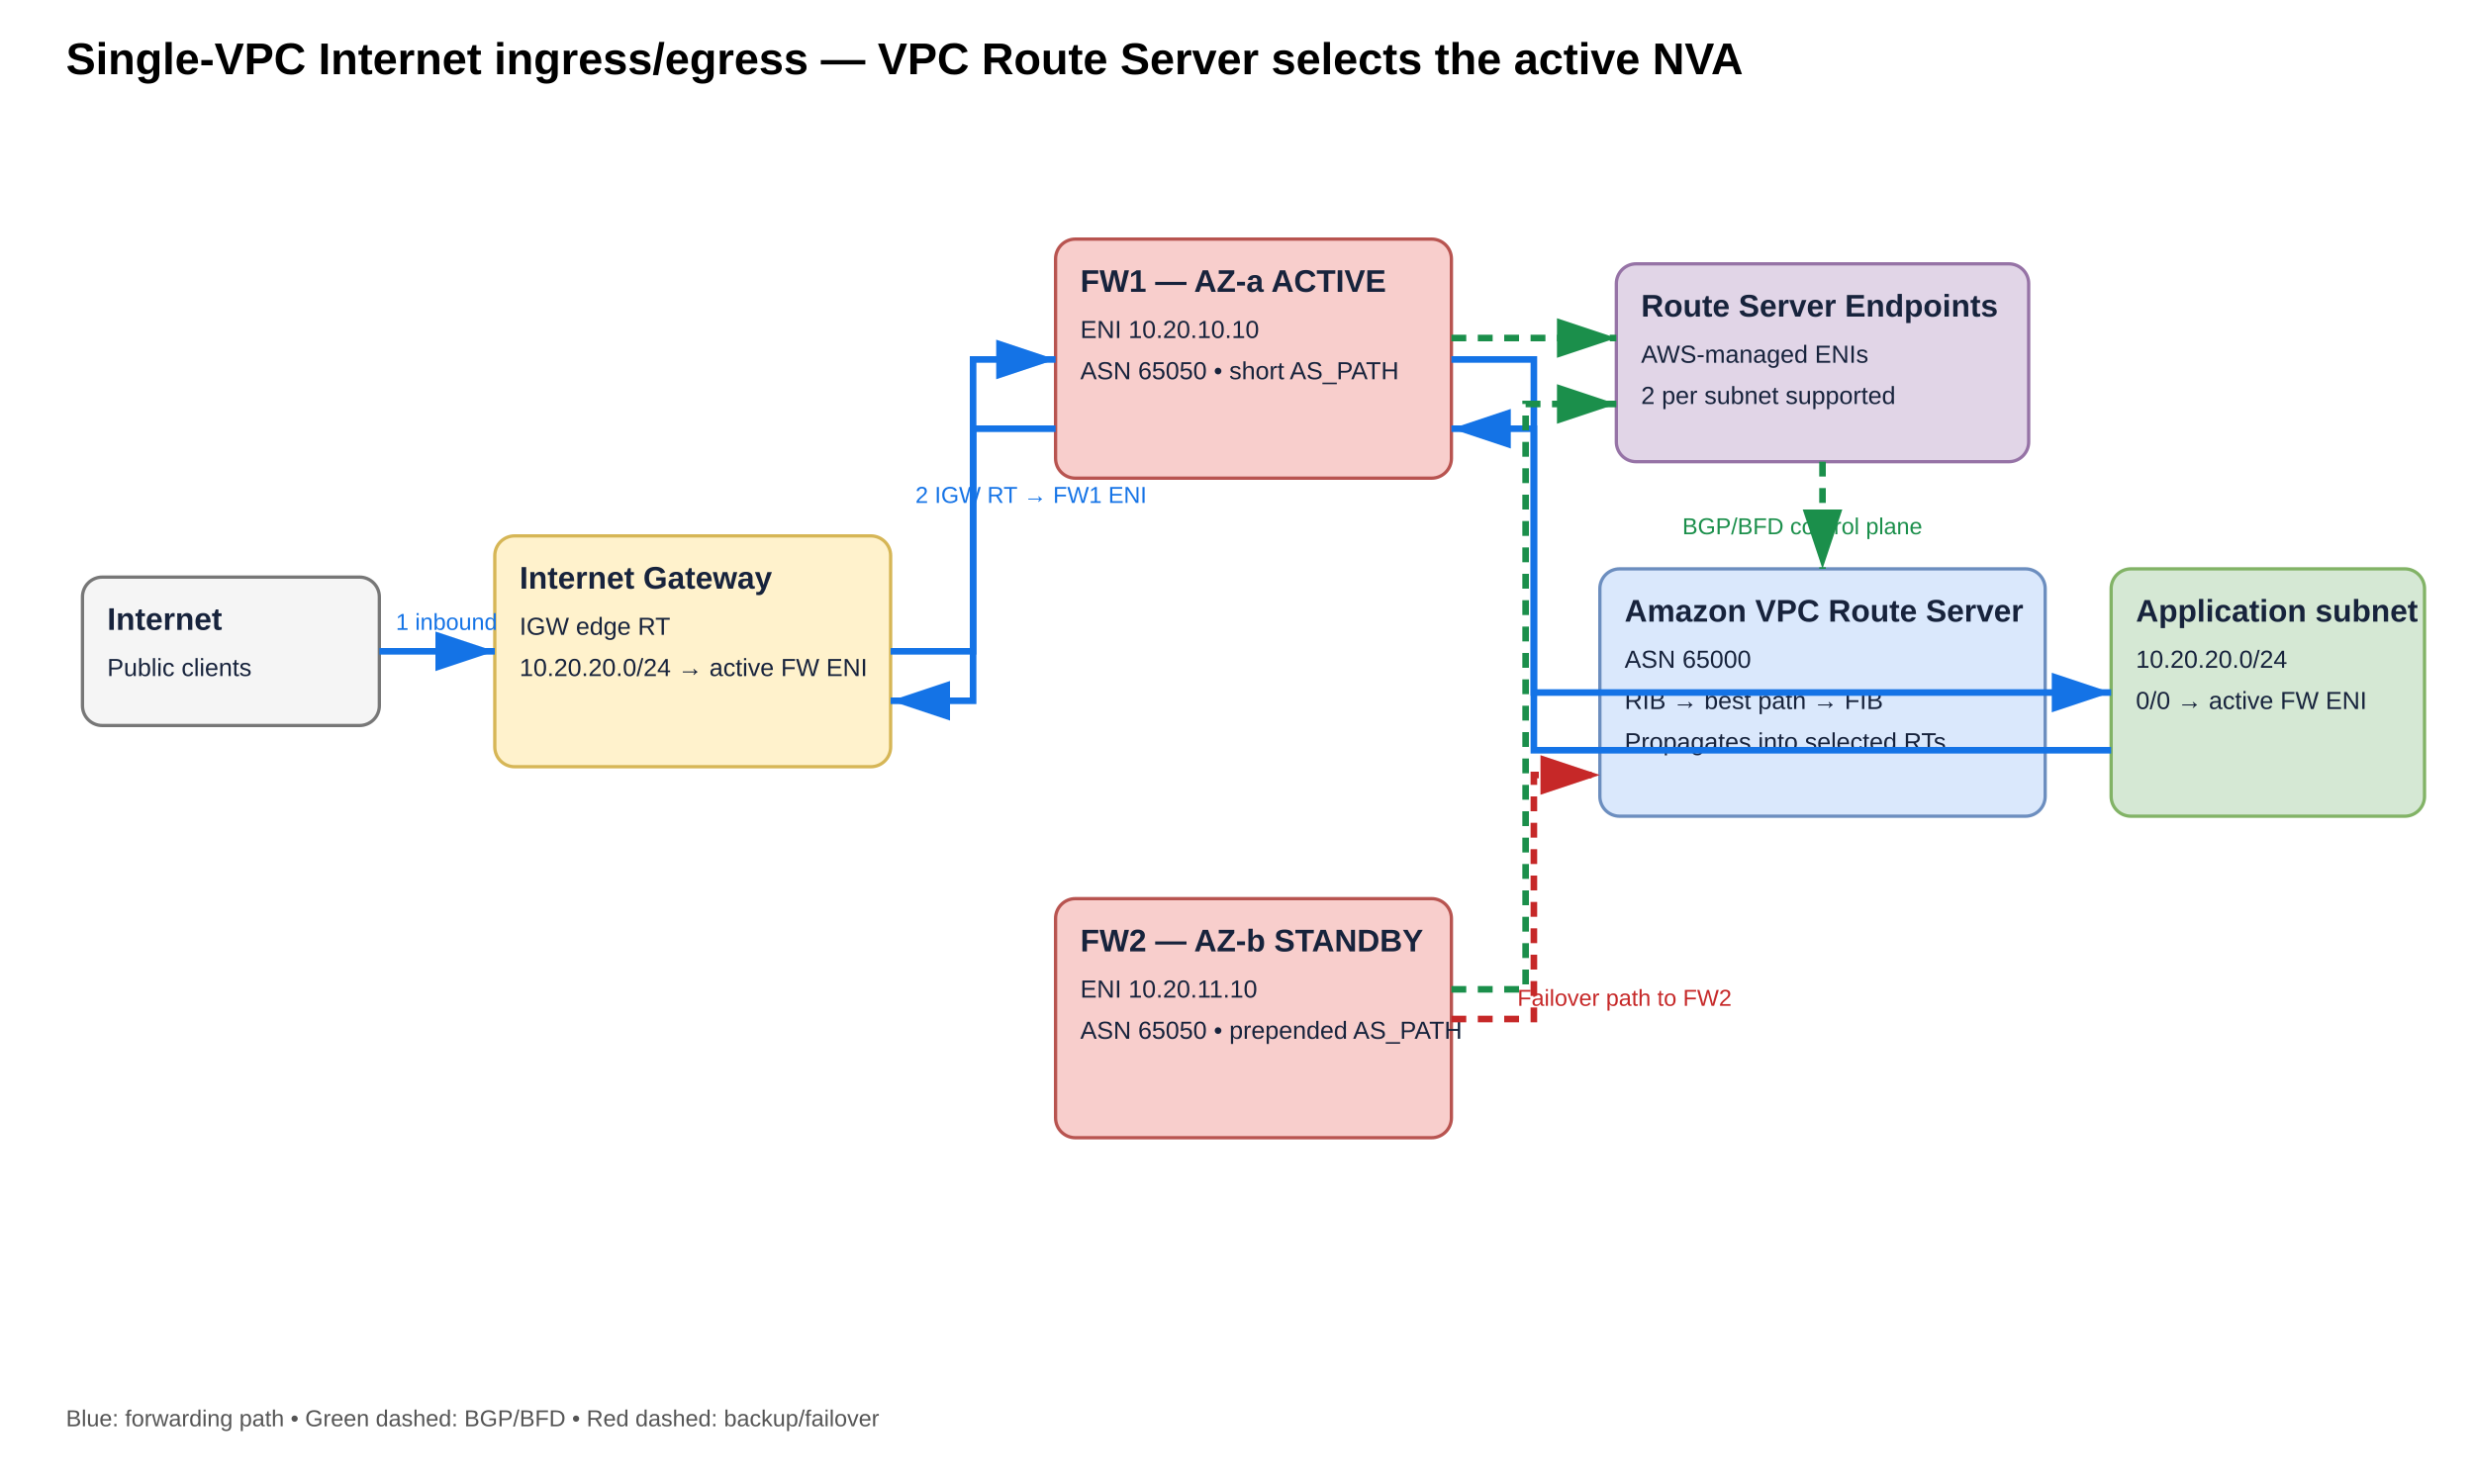
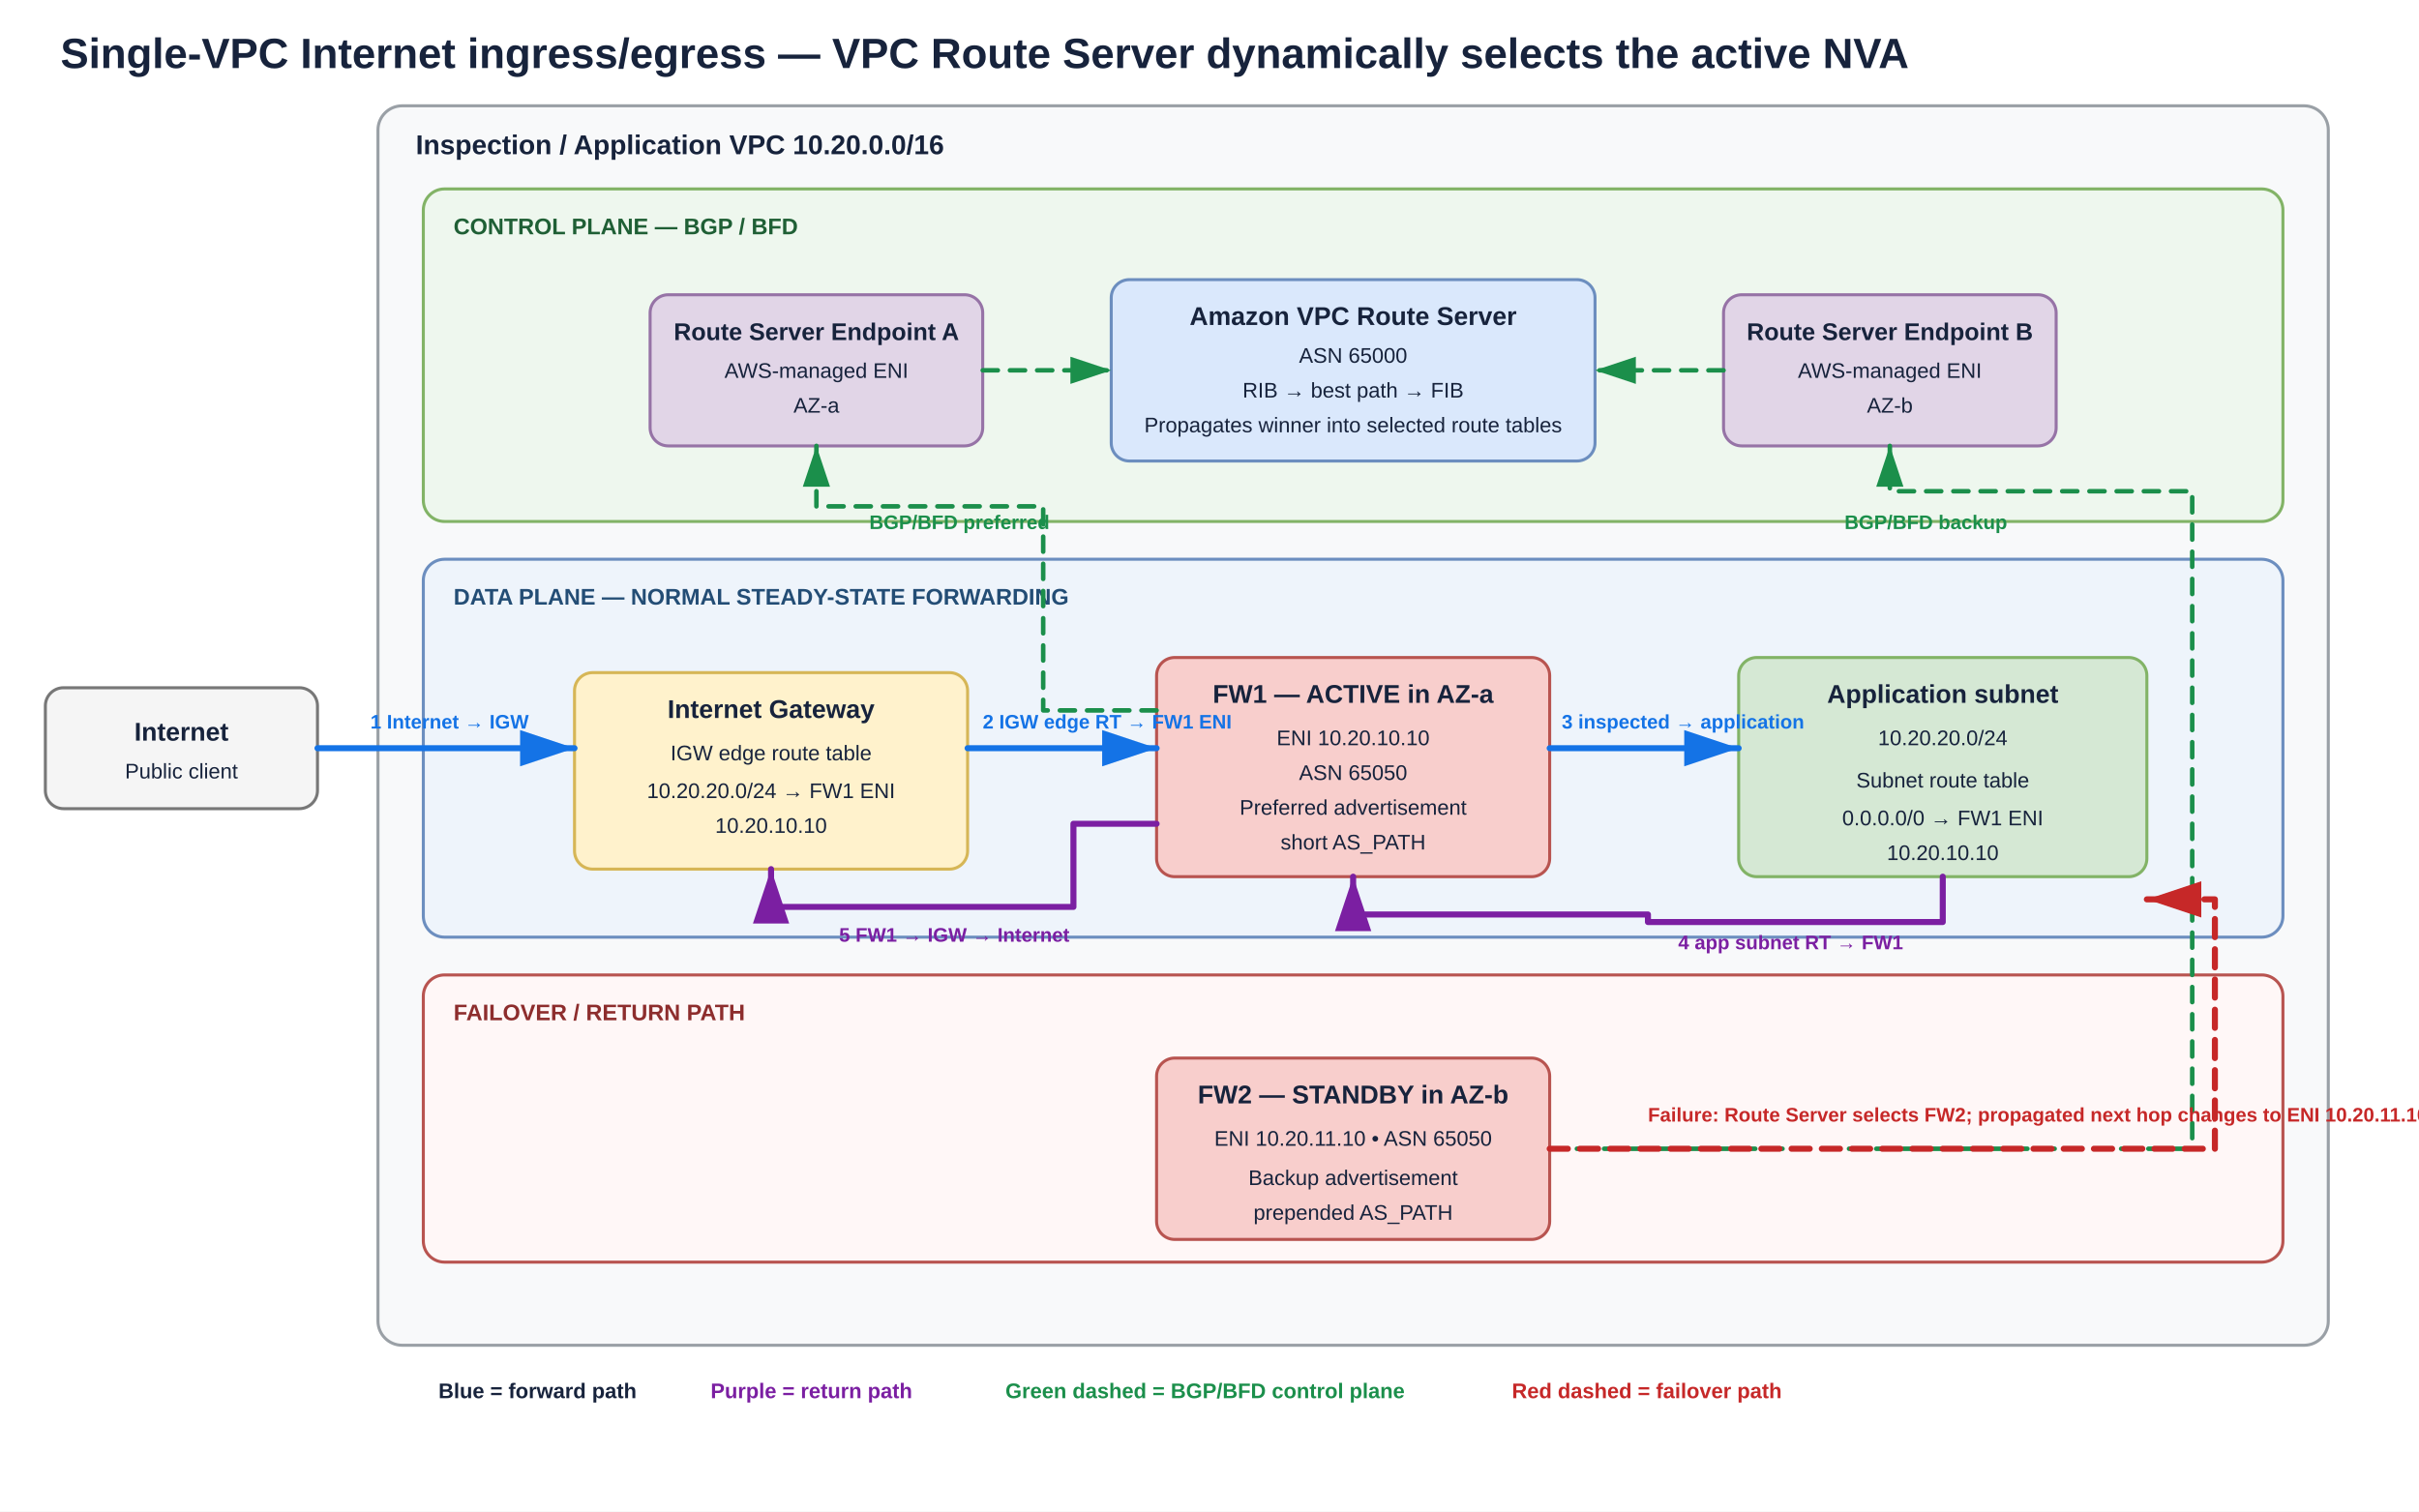
- <svg xmlns="http://www.w3.org/2000/svg" width="1500" height="900" viewBox="0 0 1500 900">
+ <svg xmlns="http://www.w3.org/2000/svg" width="1600" height="1000" viewBox="0 0 1600 1000">
  <defs>
-     <marker id="b" markerWidth="10" markerHeight="10" refX="9" refY="3" orient="auto">
+     <marker id="blue" markerWidth="10" markerHeight="10" refX="9" refY="3" orient="auto">
      <path d="M0,0 L0,6 L9,3z" fill="#1473e6" />
    </marker>
-     <marker id="g" markerWidth="10" markerHeight="10" refX="9" refY="3" orient="auto">
+     <marker id="purple" markerWidth="10" markerHeight="10" refX="9" refY="3" orient="auto">
+       <path d="M0,0 L0,6 L9,3z" fill="#7b1fa2" />
+     </marker>
+     <marker id="green" markerWidth="10" markerHeight="10" refX="9" refY="3" orient="auto">
      <path d="M0,0 L0,6 L9,3z" fill="#1b8f4b" />
    </marker>
-     <marker id="r" markerWidth="10" markerHeight="10" refX="9" refY="3" orient="auto">
+     <marker id="red" markerWidth="10" markerHeight="10" refX="9" refY="3" orient="auto">
      <path d="M0,0 L0,6 L9,3z" fill="#c62828" />
    </marker>
  </defs>
-   <rect width="100%" height="100%" fill="white" />
-   <text x="40" y="45" font-family="Arial" font-size="27" font-weight="700">Single-VPC Internet ingress/egress — VPC Route Server selects the active NVA</text>
-   <g font-family="Arial" fill="#17233c">
-     <rect x="50" y="350" width="180" height="90" rx="12" fill="#f5f5f5" stroke="#777" stroke-width="2" />
-     <text x="65" y="382" font-size="19" font-weight="700">Internet</text>
-     <text x="65" y="410" font-size="15">Public clients</text>
-     <rect x="300" y="325" width="240" height="140" rx="12" fill="#fff2cc" stroke="#d6b656" stroke-width="2" />
-     <text x="315" y="357" font-size="19" font-weight="700">Internet Gateway</text>
-     <text x="315" y="385" font-size="15">IGW edge RT</text>
-     <text x="315" y="410" font-size="15">10.20.20.0/24 → active FW ENI</text>
-     <rect x="640" y="145" width="240" height="145" rx="12" fill="#f8cecc" stroke="#b85450" stroke-width="2" />
-     <text x="655" y="177" font-size="19" font-weight="700">FW1 — AZ-a ACTIVE</text>
-     <text x="655" y="205" font-size="15">ENI 10.20.10.10</text>
-     <text x="655" y="230" font-size="15">ASN 65050 • short AS_PATH</text>
-     <rect x="640" y="545" width="240" height="145" rx="12" fill="#f8cecc" stroke="#b85450" stroke-width="2" />
-     <text x="655" y="577" font-size="19" font-weight="700">FW2 — AZ-b STANDBY</text>
-     <text x="655" y="605" font-size="15">ENI 10.20.11.10</text>
-     <text x="655" y="630" font-size="15">ASN 65050 • prepended AS_PATH</text>
-     <rect x="980" y="160" width="250" height="120" rx="12" fill="#e1d5e7" stroke="#9673a6" stroke-width="2" />
-     <text x="995" y="192" font-size="19" font-weight="700">Route Server Endpoints</text>
-     <text x="995" y="220" font-size="15">AWS-managed ENIs</text>
-     <text x="995" y="245" font-size="15">2 per subnet supported</text>
-     <rect x="970" y="345" width="270" height="150" rx="12" fill="#dae8fc" stroke="#6c8ebf" stroke-width="2" />
-     <text x="985" y="377" font-size="19" font-weight="700">Amazon VPC Route Server</text>
-     <text x="985" y="405" font-size="15">ASN 65000</text>
-     <text x="985" y="430" font-size="15">RIB → best path → FIB</text>
-     <text x="985" y="455" font-size="15">Propagates into selected RTs</text>
-     <rect x="1280" y="345" width="190" height="150" rx="12" fill="#d5e8d4" stroke="#82b366" stroke-width="2" />
-     <text x="1295" y="377" font-size="19" font-weight="700">Application subnet</text>
-     <text x="1295" y="405" font-size="15">10.20.20.0/24</text>
-     <text x="1295" y="430" font-size="15">0/0 → active FW ENI</text>
+   <rect width="1600" height="1000" fill="#ffffff" />
+   <text x="40" y="45" font-family="Arial" font-size="28" font-weight="700" fill="#17233c">Single-VPC Internet ingress/egress — VPC Route Server dynamically selects the active NVA</text>
+   <rect x="250" y="70" width="1290" height="820" rx="16" fill="#f8f9fa" stroke="#9aa0a6" stroke-width="2" />
+   <text x="275" y="102" font-family="Arial" font-size="18" font-weight="700" fill="#17233c">Inspection / Application VPC 10.20.0.0/16</text>
+   <rect x="280" y="125" width="1230" height="220" rx="14" fill="#eef7ee" stroke="#82b366" stroke-width="2" />
+   <text x="300" y="155" font-family="Arial" font-size="15" font-weight="700" fill="#1f5f35">CONTROL PLANE — BGP / BFD</text>
+   <rect x="430" y="195" width="220" height="100" rx="12" fill="#e1d5e7" stroke="#9673a6" stroke-width="2" />
+   <text x="540" y="225" text-anchor="middle" font-family="Arial" font-size="16" font-weight="700" fill="#17233c">Route Server Endpoint A</text>
+   <text x="540" y="250" text-anchor="middle" font-family="Arial" font-size="14" fill="#17233c">AWS-managed ENI</text>
+   <text x="540" y="273" text-anchor="middle" font-family="Arial" font-size="14" fill="#17233c">AZ-a</text>
+   <rect x="735" y="185" width="320" height="120" rx="12" fill="#dae8fc" stroke="#6c8ebf" stroke-width="2" />
+   <text x="895" y="215" text-anchor="middle" font-family="Arial" font-size="17" font-weight="700" fill="#17233c">Amazon VPC Route Server</text>
+   <text x="895" y="240" text-anchor="middle" font-family="Arial" font-size="14" fill="#17233c">ASN 65000</text>
+   <text x="895" y="263" text-anchor="middle" font-family="Arial" font-size="14" fill="#17233c">RIB → best path → FIB</text>
+   <text x="895" y="286" text-anchor="middle" font-family="Arial" font-size="14" fill="#17233c">Propagates winner into selected route tables</text>
+   <rect x="1140" y="195" width="220" height="100" rx="12" fill="#e1d5e7" stroke="#9673a6" stroke-width="2" />
+   <text x="1250" y="225" text-anchor="middle" font-family="Arial" font-size="16" font-weight="700" fill="#17233c">Route Server Endpoint B</text>
+   <text x="1250" y="250" text-anchor="middle" font-family="Arial" font-size="14" fill="#17233c">AWS-managed ENI</text>
+   <text x="1250" y="273" text-anchor="middle" font-family="Arial" font-size="14" fill="#17233c">AZ-b</text>
+   <rect x="280" y="370" width="1230" height="250" rx="14" fill="#eef4fb" stroke="#6c8ebf" stroke-width="2" />
+   <text x="300" y="400" font-family="Arial" font-size="15" font-weight="700" fill="#234d75">DATA PLANE — NORMAL STEADY-STATE FORWARDING</text>
+   <rect x="380" y="445" width="260" height="130" rx="12" fill="#fff2cc" stroke="#d6b656" stroke-width="2" />
+   <text x="510" y="475" text-anchor="middle" font-family="Arial" font-size="17" font-weight="700" fill="#17233c">Internet Gateway</text>
+   <text x="510" y="503" text-anchor="middle" font-family="Arial" font-size="14" fill="#17233c">IGW edge route table</text>
+   <text x="510" y="528" text-anchor="middle" font-family="Arial" font-size="14" fill="#17233c">10.20.20.0/24 → FW1 ENI</text>
+   <text x="510" y="551" text-anchor="middle" font-family="Arial" font-size="14" fill="#17233c">10.20.10.10</text>
+   <rect x="765" y="435" width="260" height="145" rx="12" fill="#f8cecc" stroke="#b85450" stroke-width="2" />
+   <text x="895" y="465" text-anchor="middle" font-family="Arial" font-size="17" font-weight="700" fill="#17233c">FW1 — ACTIVE in AZ-a</text>
+   <text x="895" y="493" text-anchor="middle" font-family="Arial" font-size="14" fill="#17233c">ENI 10.20.10.10</text>
+   <text x="895" y="516" text-anchor="middle" font-family="Arial" font-size="14" fill="#17233c">ASN 65050</text>
+   <text x="895" y="539" text-anchor="middle" font-family="Arial" font-size="14" fill="#17233c">Preferred advertisement</text>
+   <text x="895" y="562" text-anchor="middle" font-family="Arial" font-size="14" fill="#17233c">short AS_PATH</text>
+   <rect x="1150" y="435" width="270" height="145" rx="12" fill="#d5e8d4" stroke="#82b366" stroke-width="2" />
+   <text x="1285" y="465" text-anchor="middle" font-family="Arial" font-size="17" font-weight="700" fill="#17233c">Application subnet</text>
+   <text x="1285" y="493" text-anchor="middle" font-family="Arial" font-size="14" fill="#17233c">10.20.20.0/24</text>
+   <text x="1285" y="521" text-anchor="middle" font-family="Arial" font-size="14" fill="#17233c">Subnet route table</text>
+   <text x="1285" y="546" text-anchor="middle" font-family="Arial" font-size="14" fill="#17233c">0.0.0.0/0 → FW1 ENI</text>
+   <text x="1285" y="569" text-anchor="middle" font-family="Arial" font-size="14" fill="#17233c">10.20.10.10</text>
+   <rect x="280" y="645" width="1230" height="190" rx="14" fill="#fff7f7" stroke="#b85450" stroke-width="2" />
+   <text x="300" y="675" font-family="Arial" font-size="15" font-weight="700" fill="#8d2d2d">FAILOVER / RETURN PATH</text>
+   <rect x="765" y="700" width="260" height="120" rx="12" fill="#f8cecc" stroke="#b85450" stroke-width="2" />
+   <text x="895" y="730" text-anchor="middle" font-family="Arial" font-size="17" font-weight="700" fill="#17233c">FW2 — STANDBY in AZ-b</text>
+   <text x="895" y="758" text-anchor="middle" font-family="Arial" font-size="14" fill="#17233c">ENI 10.20.11.10 • ASN 65050</text>
+   <text x="895" y="784" text-anchor="middle" font-family="Arial" font-size="14" fill="#17233c">Backup advertisement</text>
+   <text x="895" y="807" text-anchor="middle" font-family="Arial" font-size="14" fill="#17233c">prepended AS_PATH</text>
+   <rect x="30" y="455" width="180" height="80" rx="12" fill="#f5f5f5" stroke="#777777" stroke-width="2" />
+   <text x="120" y="490" text-anchor="middle" font-family="Arial" font-size="17" font-weight="700" fill="#17233c">Internet</text>
+   <text x="120" y="515" text-anchor="middle" font-family="Arial" font-size="14" fill="#17233c">Public client</text>
+   <g fill="none" stroke-linejoin="round" stroke-linecap="round">
+     <path d="M210 495 H380" stroke="#1473e6" stroke-width="4" marker-end="url(#blue)" />
+     <path d="M640 495 H765" stroke="#1473e6" stroke-width="4" marker-end="url(#blue)" />
+     <path d="M1025 495 H1150" stroke="#1473e6" stroke-width="4" marker-end="url(#blue)" />
+     <path d="M1285 580 V610 H1090 V610 H1090 V605 H895 V580" stroke="#7b1fa2" stroke-width="4" marker-end="url(#purple)" />
+     <path d="M765 545 H710 V600 H510 V575" stroke="#7b1fa2" stroke-width="4" marker-end="url(#purple)" />
+     <path d="M765 470 H690 V335 H540 V295" stroke="#1b8f4b" stroke-width="3" stroke-dasharray="10 8" marker-end="url(#green)" />
+     <path d="M1025 760 H1450 V325 H1250 V295" stroke="#1b8f4b" stroke-width="3" stroke-dasharray="10 8" marker-end="url(#green)" />
+     <path d="M650 245 H735" stroke="#1b8f4b" stroke-width="3" stroke-dasharray="10 8" marker-end="url(#green)" />
+     <path d="M1140 245 H1055" stroke="#1b8f4b" stroke-width="3" stroke-dasharray="10 8" marker-end="url(#green)" />
+     <path d="M1025 760 H1465 V595 H1420" stroke="#c62828" stroke-width="4" stroke-dasharray="12 8" marker-end="url(#red)" />
  </g>
-   <g fill="none" stroke-width="4">
-     <path d="M230 395 H300" stroke="#1473e6" marker-end="url(#b)" />
-     <path d="M540 395 H590 V218 H640" stroke="#1473e6" marker-end="url(#b)" />
-     <path d="M880 218 H930 V420 H1280" stroke="#1473e6" marker-end="url(#b)" />
-     <path d="M1280 455 H930 V260 H880" stroke="#1473e6" marker-end="url(#b)" />
-     <path d="M640 260 H590 V425 H540" stroke="#1473e6" marker-end="url(#b)" />
-     <path d="M880 205 H980" stroke="#1b8f4b" stroke-dasharray="9 7" marker-end="url(#g)" />
-     <path d="M880 600 H925 V245 H980" stroke="#1b8f4b" stroke-dasharray="9 7" marker-end="url(#g)" />
-     <path d="M1105 280 V345" stroke="#1b8f4b" stroke-dasharray="9 7" marker-end="url(#g)" />
-     <path d="M880 618 H930 V470 H970" stroke="#c62828" stroke-dasharray="9 7" marker-end="url(#r)" />
+   <g font-family="Arial" font-size="13" font-weight="700">
+     <text x="245" y="482" fill="#1473e6">1  Internet → IGW</text>
+     <text x="650" y="482" fill="#1473e6">2  IGW edge RT → FW1 ENI</text>
+     <text x="1033" y="482" fill="#1473e6">3  inspected → application</text>
+     <text x="1110" y="628" fill="#7b1fa2">4  app subnet RT → FW1</text>
+     <text x="555" y="623" fill="#7b1fa2">5  FW1 → IGW → Internet</text>
+     <text x="575" y="350" fill="#1b8f4b">BGP/BFD preferred</text>
+     <text x="1220" y="350" fill="#1b8f4b">BGP/BFD backup</text>
+     <text x="1090" y="742" fill="#c62828">Failure: Route Server selects FW2; propagated next hop changes to ENI 10.20.11.10</text>
  </g>
-   <g font-family="Arial" font-size="14">
-     <text x="240" y="382" fill="#1473e6">1 inbound</text>
-     <text x="555" y="305" fill="#1473e6">2 IGW RT → FW1 ENI</text>
-     <text x="1020" y="324" fill="#1b8f4b">BGP/BFD control plane</text>
-     <text x="920" y="610" fill="#c62828">Failover path to FW2</text>
-   </g>
-   <text x="40" y="865" font-family="Arial" font-size="14" fill="#555">Blue: forwarding path • Green dashed: BGP/BFD • Red dashed: backup/failover</text>
+   <text x="290" y="925" font-family="Arial" font-size="14" font-weight="700" fill="#17233c">Blue = forward path</text>
+   <text x="470" y="925" font-family="Arial" font-size="14" font-weight="700" fill="#7b1fa2">Purple = return path</text>
+   <text x="665" y="925" font-family="Arial" font-size="14" font-weight="700" fill="#1b8f4b">Green dashed = BGP/BFD control plane</text>
+   <text x="1000" y="925" font-family="Arial" font-size="14" font-weight="700" fill="#c62828">Red dashed = failover path</text>
</svg>
